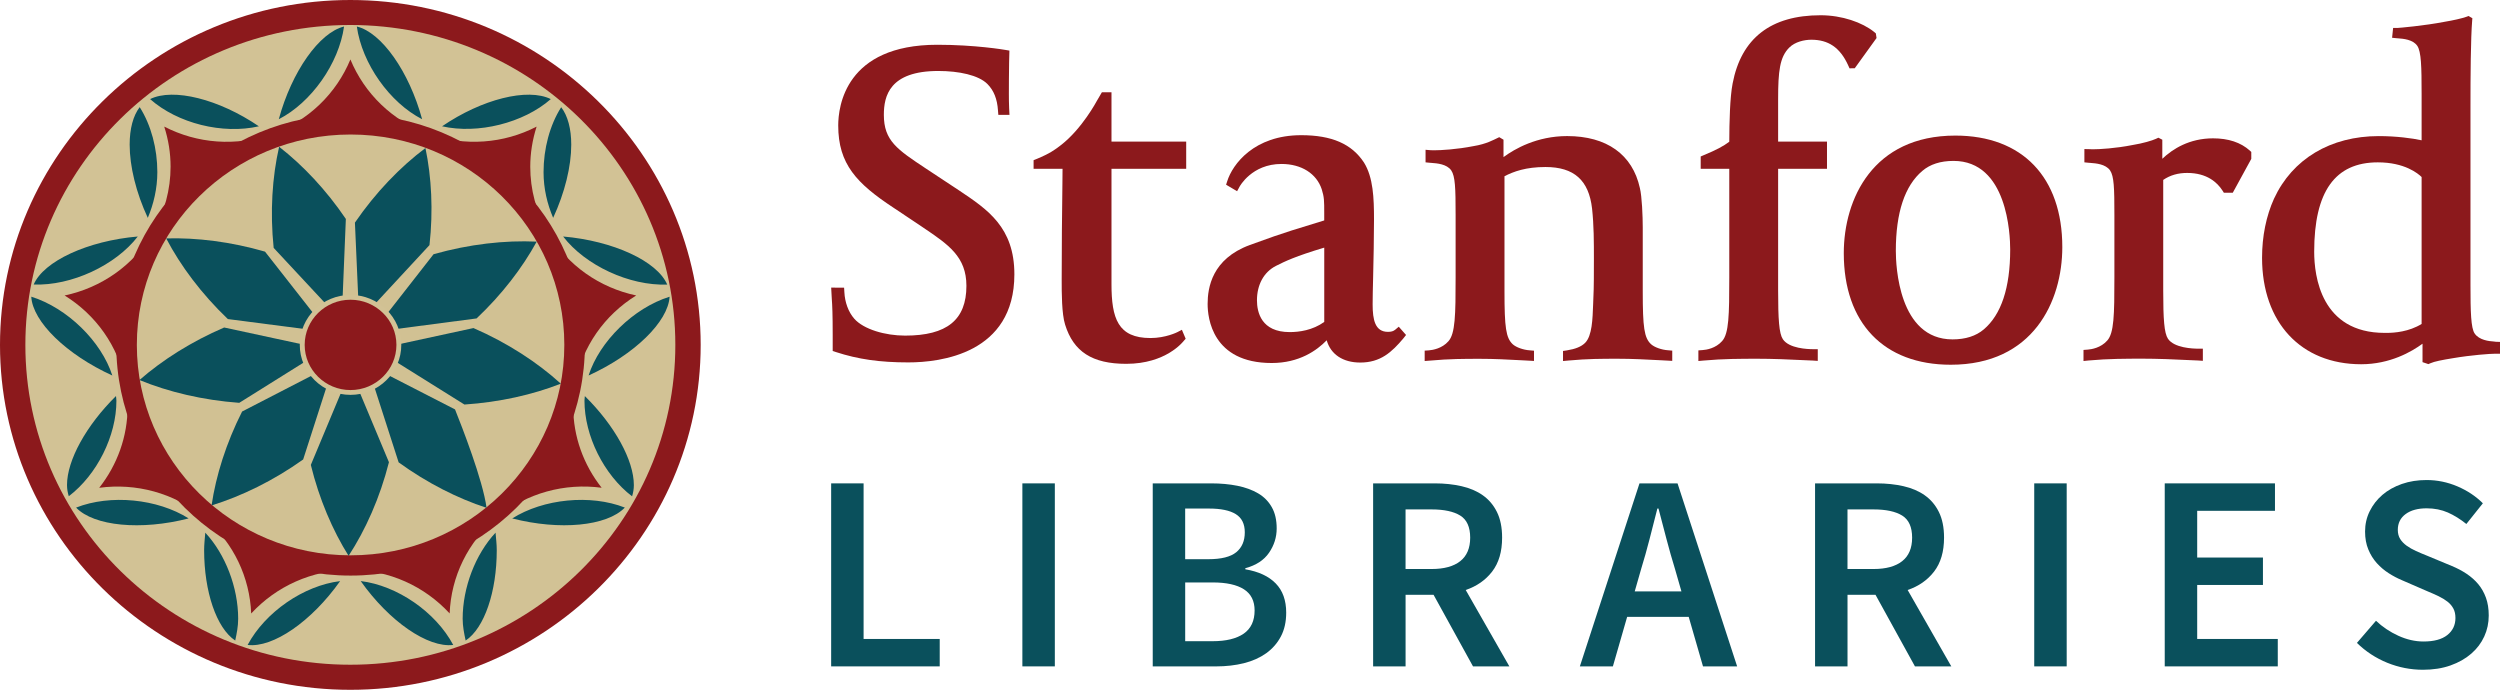
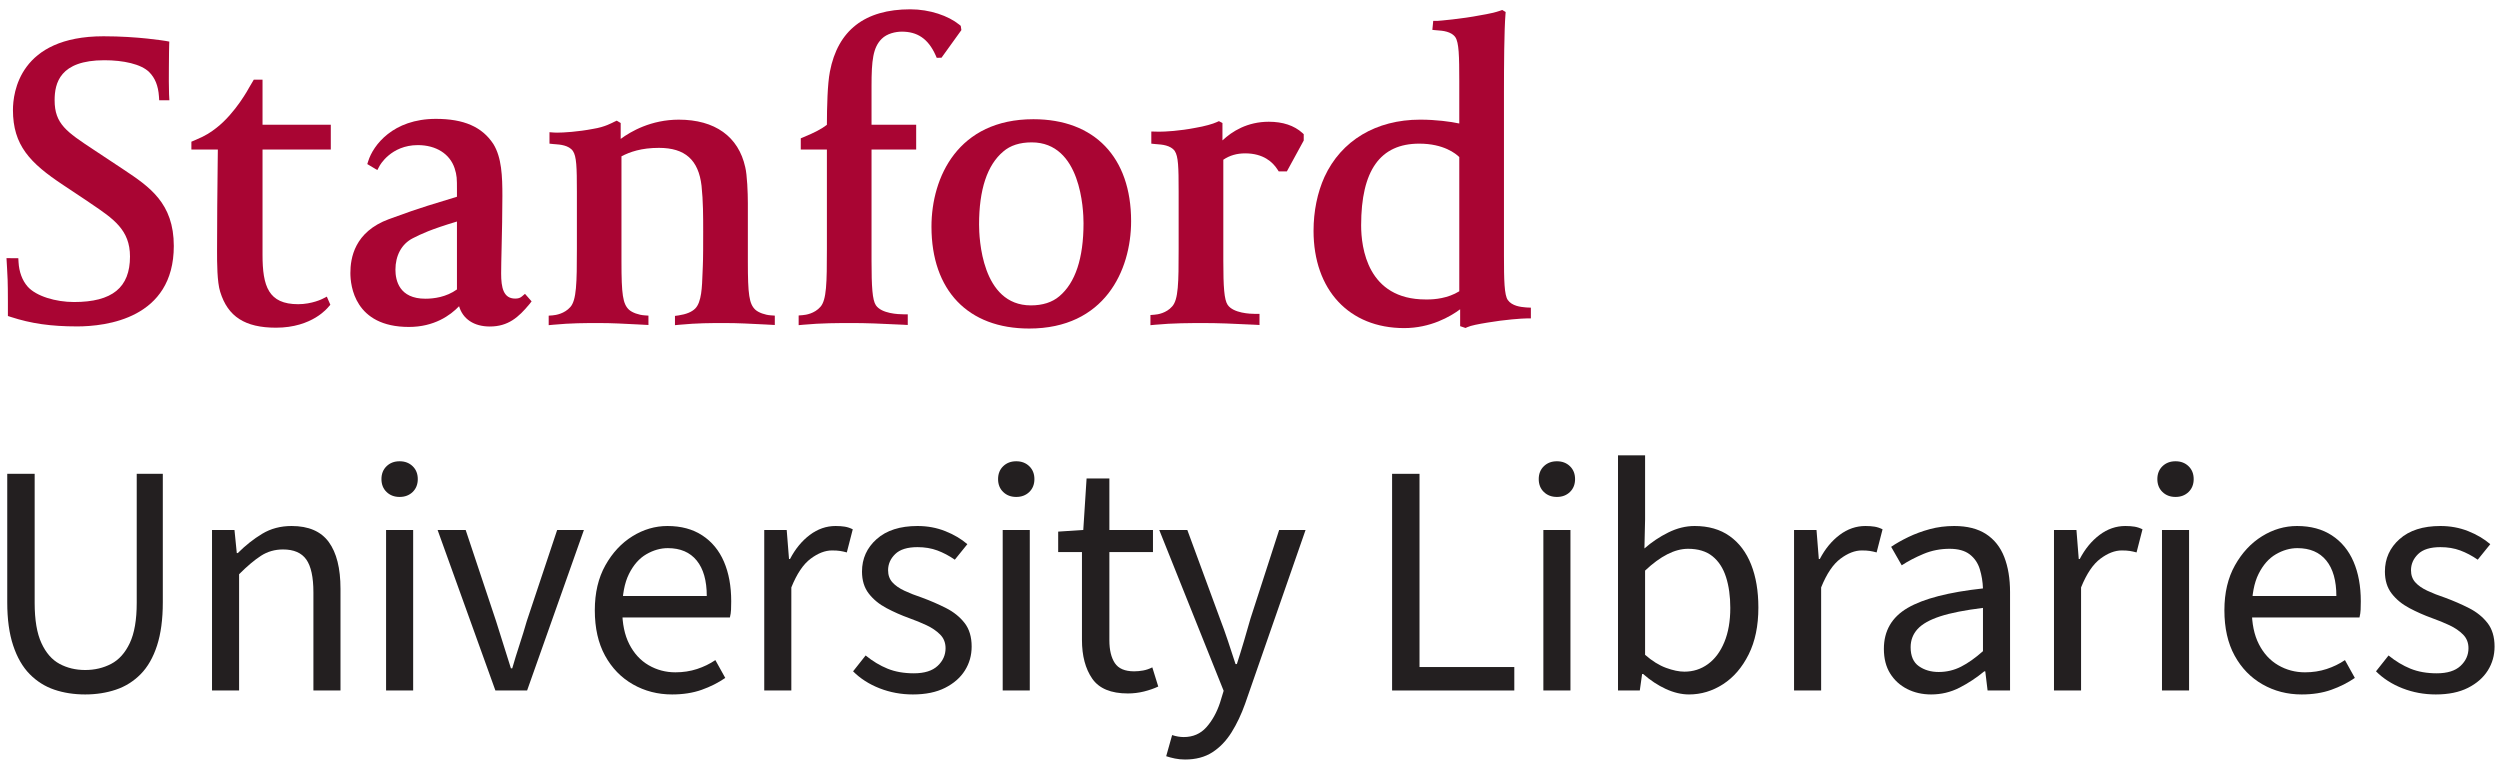
- <svg xmlns="http://www.w3.org/2000/svg" version="1.1" id="Signature_Templates" x="0px" y="0px" width="107.221px" height="29.585px" viewBox="0 0 107.221 29.585" enable-background="new 0 0 107.221 29.585" xml:space="preserve">
+ <svg xmlns="http://www.w3.org/2000/svg" version="1.1" viewBox="0 0 590.4 180">
  <g>
-     <g>
-       <path fill="#8C191C" d="M54.542,15.569c-2.551,0-2.749-1.938-2.749-2.531c0-0.699,0.186-1.934,1.813-2.531    c1.677-0.617,2.036-0.689,3.188-1.053V9.157c0-0.561,0-0.695-0.108-1.043c-0.223-0.666-0.864-1.082-1.727-1.082    c-1.274,0-1.795,0.969-1.799,0.98l-0.103,0.189l-0.472-0.279l0.047-0.145c0.229-0.734,1.155-1.979,3.173-1.979    c1.312,0,2.17,0.373,2.696,1.176c0.395,0.639,0.428,1.52,0.428,2.443c0,0.809-0.021,1.713-0.037,2.441    c-0.013,0.5-0.022,0.932-0.022,1.197c0,0.664,0.105,1.178,0.659,1.178c0.139,0,0.229-0.027,0.309-0.092l0.153-0.129l0.312,0.354    L60.199,14.5c-0.513,0.613-0.996,1.049-1.861,1.049c-0.747,0-1.268-0.355-1.438-0.955C56.48,15.028,55.725,15.569,54.542,15.569z     M56.795,10.62c-1.249,0.375-1.679,0.586-2.066,0.781c-0.539,0.273-0.82,0.826-0.82,1.479c0,0.508,0.183,1.363,1.405,1.363    c0.402,0,0.98-0.076,1.481-0.436V10.62z" />
-     </g>
-     <g>
+     <g id="Stacked_Logo">
      <g>
-         <path fill="#8C191C" d="M38.956,15.543c-1.222,0-2.151-0.133-3.108-0.445l-0.135-0.043v-0.684c0-0.912-0.018-1.271-0.039-1.561     l-0.026-0.475l0.554,0.004l0.012,0.197c0.022,0.424,0.168,0.842,0.426,1.135c0.4,0.453,1.323,0.723,2.179,0.723     c1.794,0,2.629-0.676,2.629-2.135c0-1.248-0.771-1.768-1.838-2.488l-0.17-0.115l-1.127-0.752C36.746,7.87,35.95,7.04,35.95,5.381     c0-0.812,0.306-3.461,4.25-3.461c1.62,0,2.868,0.211,2.922,0.221l0.17,0.029l-0.004,0.166c0,0.006-0.017,0.52-0.017,1.078     c0,0.439-0.008,0.82,0.009,1.217l0.015,0.295h-0.478l-0.015-0.186c-0.033-0.5-0.179-0.861-0.455-1.139     c-0.38-0.379-1.218-0.557-2.106-0.557c-2.092,0-2.334,1.074-2.334,1.881c0,1.109,0.567,1.484,1.81,2.307l1.428,0.943     c1.212,0.811,2.36,1.576,2.36,3.59C43.505,15.174,40.323,15.543,38.956,15.543z" />
+         <path d="M20.119,164.001c-2.652,0-5.084-.378-7.293-1.131-2.211-.753-4.147-1.976-5.812-3.666-1.665-1.689-2.964-3.939-3.899-6.747-.937-2.808-1.404-6.213-1.404-10.218v-30.342h6.474v30.498c0,4.005.533,7.164,1.6,9.477,1.064,2.314,2.496,3.952,4.29,4.914,1.794.962,3.809,1.443,6.045,1.443s4.276-.48,6.123-1.443c1.845-.962,3.314-2.6,4.406-4.914,1.093-2.313,1.639-5.472,1.639-9.477v-30.498h6.162v30.342c0,4.005-.456,7.41-1.365,10.218-.91,2.808-2.197,5.058-3.861,6.747-1.665,1.69-3.614,2.913-5.85,3.666-2.236.753-4.654,1.131-7.254,1.131Z" fill="#231f20" />
+         <path d="M50.07,163.065v-37.908h5.304l.546,5.46h.234c1.819-1.819,3.743-3.34,5.771-4.563,2.028-1.221,4.341-1.833,6.942-1.833,4.003,0,6.929,1.262,8.774,3.783,1.846,2.523,2.77,6.201,2.77,11.037v24.024h-6.396v-23.166c0-3.588-.56-6.174-1.677-7.761-1.119-1.586-2.952-2.379-5.499-2.379-1.925,0-3.654.495-5.188,1.482-1.534.989-3.264,2.445-5.187,4.368v27.456h-6.396Z" fill="#231f20" />
+         <path d="M94.373,117.357c-1.248,0-2.275-.39-3.081-1.17-.807-.78-1.209-1.794-1.209-3.042s.402-2.262,1.209-3.042c.806-.78,1.833-1.17,3.081-1.17s2.274.39,3.081,1.17c.806.78,1.209,1.794,1.209,3.042s-.403,2.262-1.209,3.042c-.807.78-1.833,1.17-3.081,1.17ZM91.175,163.065v-37.908h6.396v37.908h-6.396Z" fill="#231f20" />
+         <path d="M116.992,163.065l-13.65-37.908h6.631l7.176,21.528c.571,1.821,1.156,3.679,1.755,5.577.597,1.899,1.182,3.758,1.755,5.577h.312c.519-1.819,1.092-3.678,1.716-5.577.624-1.897,1.195-3.756,1.716-5.577l7.176-21.528h6.318l-13.416,37.908h-7.488Z" fill="#231f20" />
+         <path d="M158.722,164.001c-3.381,0-6.462-.793-9.243-2.379-2.782-1.586-4.979-3.848-6.591-6.786-1.612-2.937-2.418-6.513-2.418-10.725,0-4.107.831-7.644,2.496-10.608,1.664-2.964,3.795-5.251,6.396-6.864,2.6-1.611,5.354-2.418,8.268-2.418,3.224,0,5.967.741,8.229,2.223,2.262,1.482,3.964,3.549,5.108,6.201,1.144,2.652,1.716,5.772,1.716,9.36,0,.676-.013,1.326-.039,1.95s-.116,1.248-.272,1.872h-27.3v-5.07h21.84c0-3.639-.794-6.435-2.379-8.385-1.587-1.95-3.861-2.925-6.825-2.925-1.716,0-3.406.481-5.07,1.443-1.664.962-3.029,2.509-4.095,4.641-1.066,2.133-1.599,4.967-1.599,8.502,0,3.225.558,5.928,1.677,8.112,1.117,2.184,2.639,3.835,4.562,4.953,1.924,1.119,4.029,1.677,6.318,1.677,1.819,0,3.522-.26,5.109-.78,1.585-.52,3.028-1.221,4.329-2.106l2.34,4.212c-1.665,1.144-3.523,2.08-5.577,2.808-2.055.728-4.382,1.092-6.981,1.092Z" fill="#231f20" />
+         <path d="M180.484,163.065v-37.908h5.304l.546,6.864h.234c1.247-2.391,2.808-4.29,4.68-5.694,1.872-1.404,3.899-2.106,6.084-2.106.831,0,1.56.053,2.184.156.624.105,1.248.312,1.872.624l-1.403,5.46c-.573-.156-1.105-.273-1.6-.351-.495-.078-1.131-.117-1.911-.117-1.612,0-3.289.65-5.03,1.95-1.743,1.3-3.265,3.562-4.563,6.786v24.336h-6.396Z" fill="#231f20" />
+         <path d="M215.581,164.001c-2.757,0-5.369-.481-7.839-1.443-2.471-.962-4.562-2.301-6.279-4.017l2.965-3.744c1.663,1.353,3.393,2.393,5.187,3.12,1.794.729,3.861,1.092,6.201,1.092,2.496,0,4.368-.585,5.616-1.755s1.872-2.561,1.872-4.173c0-1.299-.43-2.379-1.287-3.237-.858-.858-1.925-1.585-3.198-2.184-1.274-.597-2.64-1.157-4.095-1.677-1.872-.675-3.666-1.469-5.383-2.379-1.716-.909-3.107-2.054-4.173-3.432-1.066-1.377-1.599-3.106-1.599-5.187,0-3.067,1.156-5.628,3.471-7.683,2.313-2.053,5.524-3.081,9.633-3.081,2.341,0,4.524.404,6.553,1.209,2.027.807,3.77,1.833,5.226,3.081l-2.964,3.666c-1.353-.936-2.73-1.664-4.134-2.184-1.404-.52-2.964-.78-4.681-.78-2.392,0-4.146.546-5.265,1.638-1.119,1.092-1.677,2.367-1.677,3.822,0,1.145.338,2.094,1.014,2.847.676.754,1.625,1.417,2.848,1.989,1.221.573,2.612,1.119,4.173,1.638,1.976.729,3.86,1.548,5.654,2.457,1.794.91,3.25,2.081,4.368,3.51,1.118,1.431,1.677,3.29,1.677,5.577,0,2.081-.533,3.966-1.599,5.655-1.066,1.69-2.626,3.056-4.68,4.095-2.055,1.04-4.59,1.56-7.605,1.56Z" fill="#231f20" />
+         <path d="M239.995,117.357c-1.248,0-2.275-.39-3.081-1.17-.807-.78-1.209-1.794-1.209-3.042s.402-2.262,1.209-3.042c.806-.78,1.833-1.17,3.081-1.17s2.274.39,3.081,1.17c.806.78,1.209,1.794,1.209,3.042s-.403,2.262-1.209,3.042c-.807.78-1.833,1.17-3.081,1.17ZM236.797,163.065v-37.908h6.396v37.908h-6.396Z" fill="#231f20" />
+         <path d="M266.358,163.767c-4.005,0-6.812-1.17-8.424-3.51-1.612-2.34-2.418-5.382-2.418-9.126v-20.748h-5.616v-4.836l5.928-.39.78-12.168h5.382v12.168h10.296v5.226h-10.296v20.826c0,2.289.429,4.083,1.287,5.382.858,1.3,2.379,1.95,4.562,1.95.676,0,1.378-.064,2.106-.195.728-.129,1.455-.376,2.184-.741l1.404,4.524c-.988.468-2.105.858-3.354,1.17s-2.523.468-3.822.468Z" fill="#231f20" />
+         <path d="M279.852,179.367c-.832,0-1.625-.078-2.379-.234-.754-.156-1.442-.339-2.066-.546l1.403-4.992c.469.156.937.273,1.404.351.468.078.909.117,1.326.117,2.184,0,3.965-.768,5.343-2.301,1.377-1.534,2.457-3.471,3.237-5.811l.858-2.808-15.211-37.986h6.631l7.722,20.982c.624,1.612,1.248,3.354,1.872,5.226.624,1.872,1.221,3.693,1.794,5.46h.312c.572-1.767,1.132-3.574,1.678-5.421.546-1.845,1.053-3.6,1.521-5.265l6.786-20.982h6.24l-14.274,41.028c-.885,2.496-1.95,4.745-3.198,6.747-1.248,2.001-2.757,3.574-4.523,4.719-1.769,1.143-3.927,1.716-6.475,1.716Z" fill="#231f20" />
+         <path d="M328.757,163.065v-51.168h6.475v45.63h22.386v5.538h-28.86Z" fill="#231f20" />
+         <path d="M367.678,117.357c-1.248,0-2.275-.39-3.081-1.17-.807-.78-1.209-1.794-1.209-3.042s.402-2.262,1.209-3.042c.806-.78,1.833-1.17,3.081-1.17s2.274.39,3.081,1.17c.806.78,1.209,1.794,1.209,3.042s-.403,2.262-1.209,3.042c-.807.78-1.833,1.17-3.081,1.17ZM364.481,163.065v-37.908h6.396v37.908h-6.396Z" fill="#231f20" />
+         <path d="M398.877,164.001c-1.769,0-3.588-.429-5.46-1.287s-3.666-2.04-5.382-3.549h-.234l-.546,3.9h-5.147v-55.536h6.396v15.132l-.156,6.864c1.716-1.507,3.601-2.769,5.655-3.783,2.054-1.014,4.12-1.521,6.201-1.521,3.275,0,6.031.793,8.268,2.379,2.235,1.586,3.926,3.822,5.07,6.708,1.144,2.886,1.716,6.279,1.716,10.179,0,4.317-.768,8.008-2.301,11.076-1.534,3.069-3.549,5.409-6.045,7.02s-5.175,2.418-8.034,2.418ZM397.786,158.619c2.079,0,3.938-.597,5.577-1.794,1.638-1.195,2.925-2.925,3.86-5.187.937-2.262,1.404-4.953,1.404-8.073,0-2.755-.339-5.187-1.014-7.293-.677-2.106-1.743-3.744-3.198-4.914-1.456-1.17-3.381-1.755-5.772-1.755-1.56,0-3.186.429-4.875,1.287-1.69.858-3.445,2.145-5.265,3.861v19.89c1.664,1.456,3.315,2.483,4.953,3.081,1.638.598,3.081.897,4.329.897Z" fill="#231f20" />
+         <path d="M423.682,163.065v-37.908h5.304l.546,6.864h.234c1.247-2.391,2.808-4.29,4.68-5.694,1.872-1.404,3.899-2.106,6.084-2.106.831,0,1.56.053,2.184.156.624.105,1.248.312,1.872.624l-1.403,5.46c-.573-.156-1.105-.273-1.6-.351-.495-.078-1.131-.117-1.911-.117-1.612,0-3.289.65-5.03,1.95-1.743,1.3-3.265,3.562-4.563,6.786v24.336h-6.396Z" fill="#231f20" />
+         <path d="M456.051,164.001c-2.08,0-3.966-.429-5.655-1.287-1.69-.858-3.029-2.079-4.017-3.666-.988-1.585-1.482-3.522-1.482-5.811,0-4.263,1.872-7.488,5.616-9.672s9.672-3.717,17.784-4.602c-.053-1.56-.3-3.067-.741-4.524-.442-1.455-1.235-2.625-2.379-3.51-1.145-.883-2.729-1.326-4.758-1.326-2.184,0-4.239.403-6.162,1.209-1.924.807-3.641,1.704-5.147,2.691l-2.496-4.368c1.143-.78,2.496-1.546,4.056-2.301,1.56-.753,3.249-1.377,5.07-1.872,1.819-.494,3.744-.741,5.771-.741,3.067,0,5.577.638,7.527,1.911,1.95,1.275,3.38,3.081,4.29,5.421.909,2.34,1.365,5.097,1.365,8.268v23.244h-5.305l-.546-4.524h-.233c-1.821,1.509-3.771,2.796-5.851,3.861-2.08,1.065-4.316,1.599-6.708,1.599ZM457.845,158.697c1.872,0,3.627-.416,5.266-1.248,1.638-.831,3.366-2.053,5.187-3.666v-10.218c-4.265.521-7.632,1.184-10.101,1.989-2.471.807-4.251,1.808-5.344,3.003-1.092,1.197-1.638,2.626-1.638,4.29,0,2.08.649,3.576,1.95,4.485,1.299.91,2.859,1.365,4.68,1.365Z" fill="#231f20" />
+         <path d="M485.068,163.065v-37.908h5.304l.546,6.864h.234c1.248-2.391,2.808-4.29,4.68-5.694,1.872-1.404,3.899-2.106,6.084-2.106.831,0,1.56.053,2.184.156.624.105,1.248.312,1.872.624l-1.403,5.46c-.573-.156-1.105-.273-1.6-.351-.495-.078-1.131-.117-1.911-.117-1.612,0-3.289.65-5.03,1.95-1.743,1.3-3.265,3.562-4.564,6.786v24.336h-6.396Z" fill="#231f20" />
+         <path d="M513.77,117.357c-1.248,0-2.275-.39-3.081-1.17-.807-.78-1.209-1.794-1.209-3.042s.402-2.262,1.209-3.042c.806-.78,1.833-1.17,3.081-1.17s2.274.39,3.081,1.17c.806.78,1.209,1.794,1.209,3.042s-.403,2.262-1.209,3.042c-.807.78-1.833,1.17-3.081,1.17ZM510.573,163.065v-37.908h6.396v37.908h-6.396Z" fill="#231f20" />
+         <path d="M543.565,164.001c-3.381,0-6.462-.793-9.243-2.379-2.782-1.586-4.979-3.848-6.591-6.786-1.612-2.937-2.418-6.513-2.418-10.725,0-4.107.831-7.644,2.496-10.608,1.664-2.964,3.795-5.251,6.396-6.864,2.6-1.611,5.354-2.418,8.268-2.418,3.224,0,5.967.741,8.229,2.223,2.262,1.482,3.964,3.549,5.108,6.201,1.144,2.652,1.716,5.772,1.716,9.36,0,.676-.013,1.326-.039,1.95s-.116,1.248-.272,1.872h-27.3v-5.07h21.84c0-3.639-.794-6.435-2.379-8.385-1.587-1.95-3.861-2.925-6.825-2.925-1.716,0-3.406.481-5.07,1.443-1.664.962-3.029,2.509-4.095,4.641-1.066,2.133-1.599,4.967-1.599,8.502,0,3.225.558,5.928,1.677,8.112,1.117,2.184,2.639,3.835,4.562,4.953,1.924,1.119,4.029,1.677,6.318,1.677,1.819,0,3.522-.26,5.109-.78,1.585-.52,3.028-1.221,4.329-2.106l2.34,4.212c-1.665,1.144-3.523,2.08-5.577,2.808-2.055.728-4.382,1.092-6.981,1.092Z" fill="#231f20" />
+         <path d="M575.232,164.001c-2.757,0-5.369-.481-7.839-1.443-2.471-.962-4.562-2.301-6.279-4.017l2.965-3.744c1.663,1.353,3.393,2.393,5.187,3.12,1.794.729,3.861,1.092,6.201,1.092,2.496,0,4.368-.585,5.616-1.755s1.872-2.561,1.872-4.173c0-1.299-.43-2.379-1.287-3.237-.858-.858-1.925-1.585-3.198-2.184-1.274-.597-2.64-1.157-4.095-1.677-1.872-.675-3.666-1.469-5.383-2.379-1.716-.909-3.107-2.054-4.173-3.432-1.066-1.377-1.599-3.106-1.599-5.187,0-3.067,1.156-5.628,3.471-7.683,2.313-2.053,5.524-3.081,9.633-3.081,2.341,0,4.524.404,6.553,1.209,2.027.807,3.77,1.833,5.226,3.081l-2.964,3.666c-1.353-.936-2.73-1.664-4.134-2.184-1.404-.52-2.964-.78-4.681-.78-2.392,0-4.146.546-5.265,1.638-1.119,1.092-1.677,2.367-1.677,3.822,0,1.145.338,2.094,1.014,2.847.676.754,1.625,1.417,2.848,1.989,1.221.573,2.612,1.119,4.173,1.638,1.976.729,3.86,1.548,5.654,2.457,1.794.91,3.25,2.081,4.368,3.51,1.118,1.431,1.677,3.29,1.677,5.577,0,2.081-.533,3.966-1.599,5.655-1.066,1.69-2.626,3.056-4.68,4.095-2.055,1.04-4.59,1.56-7.605,1.56Z" fill="#231f20" />
      </g>
-       <g>
-         <path fill="#8C191C" d="M48.301,15.604c-1.453,0-2.262-0.52-2.621-1.684c-0.146-0.461-0.146-1.373-0.146-1.916     c0-1.506,0.014-2.711,0.031-4.109l0.006-0.656h-1.242V6.87l0.122-0.049c0.579-0.238,0.798-0.402,1.054-0.6     c0.905-0.701,1.534-1.887,1.543-1.904l0.21-0.359h0.412v2.115h3.204v1.166h-3.204v4.943c0,1.473,0.275,2.316,1.673,2.316     c0.65,0,1.148-0.25,1.154-0.254l0.192-0.1l0.162,0.383l-0.08,0.092C50.738,14.657,50.012,15.604,48.301,15.604z" />
-       </g>
-       <g>
-         <path fill="#8C191C" d="M61.102,15.483v-0.445l0.182-0.012c0.16-0.014,0.562-0.076,0.837-0.391     c0.293-0.326,0.308-1.127,0.308-2.73V9.215c0-1.156-0.018-1.654-0.187-1.906c-0.191-0.275-0.615-0.305-0.844-0.322     c-0.027,0-0.053-0.004-0.076-0.006L61.14,6.963V6.424l0.214,0.018c0.037,0.002,0.085,0.004,0.146,0.004     c0.29,0,0.977-0.037,1.7-0.18c0.551-0.088,0.876-0.279,0.995-0.332L64.3,5.883l0.183,0.109v0.746     c0.477-0.352,1.432-0.902,2.729-0.902c1.697,0,2.805,0.791,3.12,2.23c0.089,0.357,0.123,1.223,0.123,1.684v2.746     c0,1.553,0.062,1.99,0.353,2.264c0.148,0.135,0.456,0.244,0.729,0.262l0.183,0.016v0.439l-0.463-0.025     c-0.677-0.035-1.26-0.066-1.869-0.066c-0.694,0-1.296,0-2.137,0.078l-0.216,0.02v-0.432l0.169-0.025     c0.361-0.057,0.618-0.16,0.779-0.322c0.303-0.303,0.32-1.027,0.344-1.65c0.003-0.105,0.008-0.215,0.012-0.328     c0.021-0.352,0.021-1.092,0.021-1.631c0-0.703,0-1.432-0.079-2.152c-0.139-1.215-0.773-1.781-1.998-1.781     c-0.838,0-1.362,0.191-1.758,0.395v4.941c0,1.553,0.063,1.99,0.352,2.264c0.148,0.135,0.456,0.244,0.729,0.262l0.185,0.016v0.439     l-0.501-0.027c-0.653-0.035-1.215-0.064-1.812-0.064c-0.677,0-1.315,0-2.159,0.078L61.102,15.483z" />
-       </g>
-       <g>
-         <path fill="#8C191C" d="M72.841,15.483v-0.455l0.182-0.014c0.16-0.01,0.56-0.072,0.837-0.387     c0.291-0.326,0.306-1.119,0.306-2.723V7.239h-1.226V6.711l0.123-0.053c0.533-0.219,0.862-0.393,1.103-0.58     c0.002-0.834,0.029-1.91,0.143-2.496c0.37-1.941,1.639-2.928,3.773-2.928c0.92,0,1.79,0.307,2.298,0.717l0.072,0.061l0.03,0.199     l-0.935,1.297L79.323,2.93l-0.052-0.115c-0.358-0.799-0.877-1.111-1.586-1.111c-0.296,0-0.699,0.088-0.948,0.338     c-0.407,0.406-0.476,1.012-0.476,2.213v1.818h2.096v1.166h-2.096v5.221c0,1.24,0.041,1.846,0.203,2.088     c0.264,0.398,1.062,0.428,1.298,0.428h0.199v0.502l-0.208-0.014c-1.034-0.053-1.808-0.078-2.362-0.078     c-0.7,0-1.493,0-2.335,0.078L72.841,15.483z" />
-       </g>
-       <g>
-         <path fill="#8C191C" d="M83.665,15.643c-2.873,0-4.588-1.789-4.588-4.785c0-2.326,1.252-5.043,4.784-5.043     c2.874,0,4.588,1.789,4.588,4.783C88.449,12.928,87.196,15.643,83.665,15.643z M83.783,6.901c-0.557,0-1.005,0.145-1.336,0.428     c-0.754,0.635-1.138,1.787-1.138,3.43c0,0.633,0.118,3.797,2.433,3.797c0.556,0,1.004-0.145,1.336-0.426     c0.753-0.635,1.136-1.787,1.136-3.43C86.214,10.065,86.097,6.901,83.783,6.901z" />
-       </g>
-       <g>
-         <path fill="#8C191C" d="M89.358,15.483v-0.475l0.184-0.014c0.158-0.012,0.558-0.074,0.835-0.389     c0.291-0.324,0.306-1.098,0.306-2.701V9.215c0-1.156-0.016-1.654-0.185-1.906c-0.193-0.275-0.616-0.305-0.844-0.322     c-0.027,0-0.054-0.004-0.076-0.006l-0.182-0.018v-0.57l0.202,0.004c0.035,0.002,0.097,0.006,0.155,0.006     c0.293,0,0.979-0.039,1.702-0.182c0.457-0.074,0.85-0.193,1.008-0.266l0.107-0.049l0.168,0.086v0.818     c0.448-0.426,1.166-0.877,2.176-0.877c0.659,0,1.188,0.176,1.577,0.525l0.063,0.059v0.297l-0.793,1.451h-0.384l-0.057-0.09     c-0.222-0.346-0.662-0.758-1.515-0.758c-0.392,0-0.729,0.096-1.028,0.299v4.742c0,1.24,0.042,1.826,0.203,2.07     c0.264,0.395,1.062,0.426,1.298,0.426h0.199v0.521l-0.208-0.014c-1.034-0.053-1.808-0.078-2.362-0.078     c-0.699,0-1.493,0-2.334,0.078L89.358,15.483z" />
-       </g>
-       <g>
-         <path fill="#8C191C" d="M104.149,15.616l-0.251-0.084v-0.791c-0.467,0.344-1.393,0.881-2.631,0.881     c-2.581,0-4.251-1.791-4.251-4.566c0-0.922,0.178-1.795,0.512-2.533c0.789-1.707,2.426-2.686,4.492-2.686     c0.755,0,1.435,0.092,1.839,0.18v-2c0-1.172-0.017-1.799-0.185-2.051c-0.192-0.275-0.605-0.305-0.825-0.322     c-0.03,0-0.057-0.004-0.077-0.006l-0.179-0.018l0.044-0.422h0.197c0.044,0,1.131-0.092,2.015-0.264     c0.37-0.061,0.738-0.145,0.93-0.213l0.094-0.035l0.163,0.096l-0.008,0.094c-0.064,0.773-0.073,2.432-0.073,3.674v7.672     c0,1.146,0.018,1.855,0.181,2.084c0.194,0.281,0.607,0.328,0.83,0.342c0.029,0.004,0.055,0.006,0.076,0.01l0.179,0.006v0.506     h-0.197c-0.21,0-1.033,0.057-1.825,0.193c-0.46,0.074-0.797,0.141-0.961,0.215L104.149,15.616z M101.981,6.963     c-1.837,0-2.729,1.254-2.729,3.834c0,1.047,0.295,3.48,3.025,3.48h0.088c0.332,0,0.953-0.049,1.494-0.383V7.592     C103.705,7.44,103.131,6.963,101.981,6.963z" />
+       <g id="logo">
+         <path d="M96.567,77.211c-12.83,0-13.821-9.74-13.821-12.732,0-3.514.942-9.725,9.119-12.732,8.437-3.101,10.243-3.462,16.05-5.283v-1.502c0-2.815,0-3.502-.559-5.247-1.119-3.345-4.329-5.446-8.683-5.446-6.405,0-9.031,4.886-9.051,4.937l-.51.957-2.376-1.414.236-.731c1.158-3.683,5.806-9.946,15.966-9.946,6.601,0,10.901,1.88,13.566,5.924,1.983,3.205,2.14,7.642,2.14,12.283,0,4.073-.098,8.613-.186,12.275-.059,2.513-.108,4.692-.108,6.02,0,3.345.53,5.939,3.318,5.939.692,0,1.163-.147,1.546-.471l.766-.65,1.561,1.777-.52.67c-2.562,3.087-5.001,5.269-9.35,5.269-3.765,0-6.371-1.784-7.254-4.79-2.091,2.182-5.894,4.893-11.848,4.893ZM107.914,52.315c-6.307,1.895-8.447,2.948-10.4,3.934-2.714,1.372-4.128,4.165-4.128,7.436,0,2.562.913,6.859,7.062,6.859,2.032,0,4.933-.375,7.465-2.189v-16.04Z" fill="#a90533" />
+         <g>
+           <path d="M18.174,77.086c-6.14,0-10.817-.67-15.617-2.233l-.692-.228v-3.441c0-4.582-.098-6.38-.197-7.84l-.137-2.378,2.793.008.059.994c.118,2.138.834,4.236,2.14,5.711,2.012,2.277,6.65,3.647,10.955,3.647,9.026,0,13.222-3.411,13.222-10.749,0-6.277-3.882-8.893-9.242-12.511l-.858-.591-5.664-3.772c-7.873-5.215-11.878-9.394-11.878-17.733,0-4.084,1.541-17.404,21.385-17.404,8.142,0,14.42,1.068,14.685,1.104l.854.154-.03.842c0,.022-.068,2.609-.068,5.414,0,2.211-.039,4.135.039,6.123l.078,1.483h-2.405l-.059-.928c-.177-2.52-.913-4.334-2.297-5.726-1.909-1.909-6.13-2.807-10.601-2.807-10.513,0-11.741,5.409-11.741,9.461,0,5.578,2.862,7.47,9.109,11.598l7.171,4.751c6.11,4.073,11.868,7.922,11.868,18.052,0,17.151-15.995,19.001-22.872,19.001Z" fill="#a90533" />
+           <path d="M65.184,77.388c-7.323,0-11.377-2.616-13.178-8.459-.746-2.326-.746-6.903-.746-9.644,0-7.566.069-13.637.147-20.666l.039-3.301h-6.248v-1.858l.609-.25c2.911-1.203,4.02-2.02,5.305-3.014,4.55-3.529,7.711-9.49,7.76-9.578l1.065-1.806h2.062v10.641h16.123v5.865h-16.123v24.857c0,7.421,1.384,11.664,8.417,11.664,3.264,0,5.777-1.267,5.796-1.288l.972-.501.83,1.922-.408.464c-.167.184-3.818,4.952-12.423,4.952Z" fill="#a90533" />
+           <path d="M129.578,76.792v-2.248l.913-.066c.795-.066,2.797-.383,4.196-1.961,1.463-1.634,1.551-5.672,1.551-13.733v-13.527c0-5.821-.088-8.319-.932-9.585-.967-1.394-3.107-1.541-4.245-1.622-.147-.008-.275-.022-.393-.03l-.903-.095v-2.704l1.07.081c.187.022.422.022.727.022,1.463,0,4.913-.191,8.555-.898,2.783-.442,4.403-1.406,4.992-1.681l.54-.25.933.554v3.757c2.39-1.77,7.195-4.547,13.718-4.547,8.535,0,14.106,3.988,15.696,11.222.451,1.796.618,6.152.618,8.474v13.814c0,7.809.305,10.005,1.772,11.377.736.677,2.297,1.237,3.661,1.325l.932.066v2.211l-2.346-.125c-3.401-.169-6.326-.332-9.394-.332-3.495,0-6.523,0-10.744.398l-1.095.104v-2.189l.849-.118c1.835-.28,3.112-.803,3.926-1.612,1.536-1.534,1.615-5.173,1.733-8.319.02-.523.039-1.068.068-1.637.088-1.767.088-5.487.088-8.206,0-3.544,0-7.208-.387-10.825-.707-6.123-3.897-8.967-10.047-8.967-4.226,0-6.866.967-8.864,1.99v24.86c0,7.809.319,10.005,1.782,11.377.746.677,2.287,1.237,3.661,1.325l.927.066v2.211l-2.517-.133c-3.279-.169-6.121-.324-9.105-.324-3.421,0-6.631,0-10.867.398l-1.07.104Z" fill="#a90533" />
+           <path d="M188.609,76.792v-2.292l.923-.074c.805-.059,2.812-.368,4.206-1.946,1.472-1.634,1.541-5.635,1.541-13.696v-23.465h-6.169v-2.653l.618-.258c2.685-1.107,4.334-1.983,5.551-2.933.01-4.194.138-9.608.707-12.548,1.87-9.769,8.256-14.729,18.99-14.729,4.608,0,9.001,1.538,11.554,3.61l.363.295.147,1.004-4.697,6.528-1.129.015-.255-.592c-1.796-4.015-4.408-5.583-7.976-5.583-1.483,0-3.51.442-4.766,1.7-2.052,2.042-2.395,5.092-2.395,11.127v9.151h10.542v5.865h-10.542v26.251c0,6.248.206,9.291,1.021,10.513,1.325,1.99,5.345,2.145,6.533,2.145h1.001v2.52l-1.05-.059c-5.207-.272-9.085-.398-11.887-.398-3.514,0-7.505,0-11.74.398l-1.09.104Z" fill="#a90533" />
+           <path d="M243.044,77.587c-14.439,0-23.068-8.997-23.068-24.065,0-11.706,6.297-25.368,24.069-25.368,14.449,0,23.078,9.004,23.078,24.065,0,11.708-6.307,25.368-24.079,25.368ZM243.643,33.622c-2.793,0-5.051.722-6.7,2.152-3.804,3.183-5.727,8.989-5.727,17.24,0,3.19.589,19.105,12.241,19.105,2.778,0,5.041-.729,6.71-2.15,3.794-3.183,5.718-8.989,5.718-17.242,0-3.19-.589-19.105-12.241-19.105Z" fill="#a90533" />
+           <path d="M271.688,76.792v-2.395l.923-.074c.8-.051,2.823-.368,4.206-1.953,1.473-1.634,1.531-5.524,1.531-13.586v-13.527c0-5.821-.078-8.319-.913-9.585-.972-1.394-3.102-1.541-4.25-1.622-.138-.008-.275-.022-.373-.03l-.918-.095v-2.867l1.016.022c.177.015.481.022.775.022,1.473,0,4.918-.184,8.555-.898,2.297-.383,4.275-.972,5.07-1.347l.55-.246.834.437v4.111c2.268-2.138,5.865-4.407,10.945-4.407,3.308,0,5.983.886,7.926,2.638l.324.302v1.49l-3.986,7.301h-1.919l-.295-.456c-1.109-1.74-3.328-3.809-7.622-3.809-1.964,0-3.666.486-5.169,1.502v23.851c0,6.248.207,9.195,1.021,10.418,1.34,1.983,5.345,2.138,6.533,2.138h.991v2.624l-1.04-.059c-5.207-.272-9.095-.398-11.887-.398-3.514,0-7.505,0-11.735.398l-1.095.104Z" fill="#a90533" />
+           <path d="M346.095,77.454l-1.266-.427v-3.985c-2.346,1.737-7.004,4.441-13.223,4.441-12.996,0-21.399-9.011-21.399-22.972,0-4.628.908-9.033,2.586-12.739,3.961-8.592,12.202-13.515,22.582-13.515,3.804,0,7.215.471,9.247.908v-10.059c0-5.899-.079-9.046-.923-10.314-.962-1.377-3.038-1.539-4.157-1.62-.147-.008-.275-.015-.383-.03l-.893-.088.206-2.123h1.001c.226,0,5.698-.456,10.14-1.328,1.865-.302,3.711-.721,4.678-1.075l.471-.177.815.486-.039.464c-.314,3.9-.363,12.238-.363,18.486v38.587c0,5.767.078,9.336.913,10.484.982,1.406,3.043,1.641,4.162,1.73.147.008.285.015.393.03l.888.037v2.543h-.987c-1.06,0-5.193.287-9.193.974-2.297.375-3.99.707-4.824,1.09l-.432.191ZM335.169,33.924c-9.223,0-13.723,6.314-13.723,19.296,0,5.262,1.492,17.5,15.23,17.5h.442c1.669,0,4.785-.25,7.505-1.931v-31.697c-.775-.765-3.647-3.168-9.453-3.168Z" fill="#a90533" />
+         </g>
      </g>
    </g>
  </g>
-   <g>
-     <g>
-       <path fill="#0A505C" d="M35.646,20.731h1.392v6.673h3.265v1.176h-4.656V20.731z" />
-       <path fill="#0A505C" d="M43.848,20.731h1.392v7.849h-1.392V20.731z" />
-       <path fill="#0A505C" d="M49.439,20.731h2.508c0.408,0,0.782,0.035,1.122,0.103c0.34,0.068,0.636,0.177,0.888,0.324    s0.448,0.347,0.588,0.594c0.141,0.248,0.21,0.552,0.21,0.912c0,0.376-0.109,0.724-0.329,1.044c-0.221,0.32-0.559,0.54-1.015,0.66    v0.048c0.568,0.097,1.002,0.298,1.302,0.606c0.301,0.308,0.45,0.726,0.45,1.254c0,0.392-0.076,0.732-0.228,1.02    c-0.152,0.288-0.362,0.528-0.63,0.721c-0.269,0.191-0.587,0.334-0.954,0.426c-0.368,0.092-0.769,0.138-1.2,0.138h-2.712V20.731z     M51.827,23.983c0.552,0,0.95-0.1,1.194-0.299c0.244-0.2,0.366-0.484,0.366-0.853c0-0.36-0.128-0.62-0.385-0.78    c-0.256-0.16-0.64-0.24-1.151-0.24h-1.021v2.172H51.827z M52.008,27.5c0.575,0,1.02-0.108,1.332-0.323    c0.312-0.217,0.468-0.549,0.468-0.996c0-0.408-0.152-0.711-0.456-0.906c-0.305-0.196-0.752-0.295-1.344-0.295h-1.177V27.5H52.008z    " />
-       <path fill="#0A505C" d="M63.175,28.58l-1.692-3.071h-1.2v3.071h-1.392v-7.849h2.652c0.407,0,0.787,0.041,1.14,0.121    c0.352,0.08,0.656,0.209,0.912,0.39c0.256,0.18,0.458,0.418,0.605,0.714c0.148,0.296,0.223,0.664,0.223,1.104    c0,0.601-0.143,1.084-0.427,1.453c-0.283,0.367-0.662,0.631-1.134,0.791l1.872,3.276H63.175z M60.282,24.404h1.116    c0.536,0,0.946-0.112,1.23-0.337c0.283-0.223,0.426-0.559,0.426-1.008c0-0.455-0.143-0.771-0.426-0.947    c-0.284-0.176-0.694-0.264-1.23-0.264h-1.116V24.404z" />
-       <path fill="#0A505C" d="M72.426,26.456h-2.64l-0.612,2.124h-1.416l2.557-7.849h1.632l2.556,7.849h-1.464L72.426,26.456z     M72.114,25.364l-0.276-0.96c-0.128-0.416-0.25-0.845-0.365-1.284c-0.116-0.439-0.23-0.876-0.343-1.309h-0.048    c-0.112,0.44-0.224,0.879-0.336,1.314s-0.232,0.862-0.36,1.278l-0.275,0.96H72.114z" />
-       <path fill="#0A505C" d="M82.129,28.58l-1.692-3.071h-1.2v3.071h-1.392v-7.849h2.652c0.407,0,0.787,0.041,1.14,0.121    c0.352,0.08,0.656,0.209,0.912,0.39c0.256,0.18,0.458,0.418,0.605,0.714c0.148,0.296,0.223,0.664,0.223,1.104    c0,0.601-0.143,1.084-0.427,1.453c-0.283,0.367-0.662,0.631-1.134,0.791l1.872,3.276H82.129z M79.236,24.404h1.116    c0.536,0,0.946-0.112,1.23-0.337c0.283-0.223,0.426-0.559,0.426-1.008c0-0.455-0.143-0.771-0.426-0.947    c-0.284-0.176-0.694-0.264-1.23-0.264h-1.116V24.404z" />
-       <path fill="#0A505C" d="M87.245,20.731h1.392v7.849h-1.392V20.731z" />
-       <path fill="#0A505C" d="M92.842,20.731h4.728v1.177h-3.336v2.004h2.82v1.176h-2.82v2.316h3.456v1.176h-4.848V20.731z" />
-       <path fill="#0A505C" d="M101.902,26.624c0.279,0.264,0.6,0.479,0.96,0.643c0.359,0.164,0.72,0.246,1.079,0.246    c0.448,0,0.788-0.092,1.021-0.277c0.231-0.184,0.348-0.428,0.348-0.731c0-0.159-0.029-0.296-0.09-0.407    c-0.06-0.112-0.144-0.211-0.252-0.295c-0.107-0.084-0.236-0.162-0.384-0.234c-0.148-0.071-0.311-0.143-0.486-0.215l-1.08-0.469    c-0.191-0.08-0.382-0.18-0.569-0.3c-0.188-0.12-0.358-0.264-0.511-0.433c-0.151-0.168-0.273-0.363-0.365-0.588    c-0.093-0.223-0.139-0.479-0.139-0.768c0-0.312,0.066-0.602,0.198-0.869c0.132-0.269,0.313-0.502,0.546-0.703    c0.232-0.199,0.51-0.355,0.834-0.468s0.678-0.168,1.062-0.168c0.456,0,0.896,0.091,1.319,0.271s0.788,0.422,1.093,0.726    l-0.708,0.888c-0.257-0.207-0.521-0.371-0.792-0.492c-0.272-0.119-0.576-0.18-0.912-0.18c-0.376,0-0.677,0.082-0.9,0.246    s-0.336,0.391-0.336,0.678c0,0.152,0.034,0.282,0.102,0.391c0.068,0.107,0.16,0.203,0.276,0.287s0.25,0.16,0.402,0.229    c0.151,0.068,0.308,0.135,0.468,0.198l1.068,0.444c0.231,0.096,0.443,0.207,0.636,0.336c0.191,0.128,0.357,0.275,0.498,0.443    c0.14,0.168,0.25,0.362,0.33,0.582c0.08,0.221,0.12,0.475,0.12,0.762c0,0.32-0.064,0.621-0.192,0.9    c-0.128,0.28-0.314,0.526-0.558,0.738c-0.244,0.212-0.54,0.38-0.889,0.504c-0.348,0.124-0.742,0.186-1.182,0.186    c-0.528,0-1.038-0.1-1.53-0.299c-0.492-0.201-0.926-0.484-1.302-0.853L101.902,26.624z" />
-     </g>
-   </g>
-   <path fill="#8C191C" d="M15.025,0C6.74,0,0,6.637,0,14.793c0,8.155,6.74,14.792,15.025,14.792c8.287,0,15.026-6.637,15.026-14.792  C30.051,6.637,23.312,0,15.025,0z M15.025,28.003c-7.41,0-13.42-5.916-13.42-13.21c0-7.295,6.01-13.211,13.42-13.211  c7.412,0,13.422,5.916,13.422,13.211C28.447,22.087,22.437,28.003,15.025,28.003z" />
-   <path fill="#D2C295" d="M28.964,14.793c0,7.575-6.243,13.716-13.94,13.716c-7.695,0-13.936-6.141-13.936-13.716  c0-7.578,6.24-13.721,13.936-13.721C22.721,1.072,28.964,7.215,28.964,14.793z" />
-   <path fill="#8C191C" d="M25.804,20.919c-0.779-0.986-1.219-2.201-1.219-3.465c0-0.322,0.027-0.646,0.085-0.971  c0.001,0,0.005-0.016,0.005-0.018c0.288-1.599,1.26-2.957,2.611-3.793c-1.562-0.331-2.948-1.284-3.779-2.7  c-0.513-0.874-0.765-1.846-0.765-2.818c0-0.583,0.093-1.165,0.273-1.724c-1.407,0.728-3.088,0.865-4.644,0.31  c-1.548-0.558-2.741-1.734-3.343-3.19c-0.602,1.456-1.798,2.633-3.356,3.194c-1.544,0.552-3.221,0.414-4.629-0.315  c0.18,0.559,0.273,1.136,0.273,1.719c0,0.975-0.256,1.957-0.771,2.842c-0.828,1.403-2.215,2.353-3.774,2.683  c1.337,0.827,2.303,2.169,2.605,3.752c0,0,0.018,0.109,0.019,0.113c0.051,0.307,0.077,0.613,0.077,0.916  c0,1.264-0.44,2.48-1.217,3.467c1.575-0.213,3.203,0.217,4.464,1.252l0.045,0.039c0,0,0.03,0.025,0.046,0.039  c1.214,1.039,1.903,2.521,1.963,4.061c1.072-1.163,2.604-1.869,4.265-1.871c1.646,0,3.174,0.703,4.247,1.869  c0.06-1.57,0.776-3.078,2.047-4.129C22.596,21.14,24.225,20.708,25.804,20.919z" />
-   <ellipse fill="#D1C193" cx="15.036" cy="14.793" rx="9.167" ry="9.024" />
-   <g>
-     <g>
-       <g>
-         <g>
-           <path fill="#0A505C" d="M4.993,17.19c0-0.07-0.014-0.137-0.018-0.205c-1.279,1.262-2.101,2.756-2.101,3.816      c0,0.176,0.031,0.334,0.076,0.482C4.159,20.362,4.993,18.696,4.993,17.19z M3.263,21.77c0.767,0.798,2.792,0.989,4.827,0.464      C6.755,21.39,4.732,21.191,3.263,21.77z M21.969,22.235c2.035,0.523,4.062,0.332,4.829-0.466      C25.329,21.191,23.305,21.39,21.969,22.235z M25.067,17.187c0,1.508,0.833,3.178,2.042,4.1c0.046-0.148,0.076-0.309,0.076-0.482      c0-1.062-0.821-2.557-2.102-3.818C25.08,17.052,25.067,17.118,25.067,17.187z M18.104,5.113c-0.557-2.044-1.739-3.72-2.8-3.976      C15.526,2.729,16.714,4.403,18.104,5.113z M11.957,5.113c1.389-0.711,2.577-2.386,2.799-3.976      C13.696,1.393,12.513,3.069,11.957,5.113z M8.755,23.594c0,1.778,0.527,3.343,1.333,3.878c0.065-0.303,0.127-0.607,0.127-0.934      c0-1.339-0.549-2.768-1.411-3.693C8.785,23.096,8.755,23.349,8.755,23.594z M25.243,16.105c1.962-0.894,3.413-2.303,3.475-3.38      C27.173,13.208,25.71,14.642,25.243,16.105z M11.103,5.417C9.39,4.25,7.43,3.759,6.438,4.25      C7.617,5.293,9.548,5.773,11.103,5.417z M6.748,7.382c0-1.004-0.265-2.013-0.756-2.787C5.709,4.963,5.561,5.522,5.561,6.202      c0,0.931,0.274,2.06,0.778,3.142C6.589,8.75,6.748,8.083,6.748,7.382z M10.62,27.661c1.088,0.131,2.741-1.006,3.967-2.738      C13.028,25.113,11.374,26.249,10.62,27.661z M28.616,12.205c-0.428-1.003-2.317-1.876-4.465-2.062      C25.105,11.382,26.993,12.264,28.616,12.205z M1.341,12.724c0.06,1.075,1.512,2.486,3.476,3.381      C4.349,14.642,2.887,13.208,1.341,12.724z M19.843,26.534c0,0.328,0.062,0.633,0.128,0.938c0.806-0.535,1.334-2.098,1.334-3.875      c0-0.246-0.03-0.5-0.052-0.752C20.39,23.771,19.843,25.198,19.843,26.534z M23.623,4.25c-0.996-0.491-2.953,0-4.664,1.167      C20.496,5.764,22.455,5.275,23.623,4.25z M5.91,10.143c-2.145,0.185-4.037,1.057-4.465,2.06      C3.066,12.263,4.952,11.382,5.91,10.143z M15.47,24.921c1.227,1.734,2.881,2.871,3.968,2.74      C18.685,26.245,17.029,25.11,15.47,24.921z M23.724,9.343c0.5-1.082,0.776-2.208,0.776-3.138c0-0.68-0.149-1.24-0.432-1.607      c-0.491,0.774-0.756,1.783-0.756,2.786C23.312,8.084,23.47,8.75,23.724,9.343z" />
-         </g>
-       </g>
-       <g>
-         <path fill="#0A505C" d="M11.366,10.792c-1.467-0.424-2.932-0.605-4.237-0.567c0,0.001,0,0.001,0,0.001     c0.614,1.175,1.514,2.379,2.643,3.458l4.298,0.558L11.366,10.792z" />
-         <path fill="#0A505C" d="M9.614,14.046c-1.406,0.604-2.65,1.395-3.63,2.251V16.3c1.237,0.509,2.711,0.862,4.277,0.977l3.675-2.299     L9.614,14.046z" />
-         <path fill="#0A505C" d="M10.383,17.65c-0.683,1.354-1.122,2.748-1.309,4.025c0,0,0,0.001,0.001,0.001     c1.282-0.395,2.65-1.059,3.927-1.97l1.316-4.086L10.383,17.65z" />
-         <path fill="#0A505C" d="M20.44,13.657c1.088-1.028,1.965-2.172,2.577-3.292v-0.002c-1.356-0.064-2.89,0.106-4.422,0.54     l-2.609,3.339L20.44,13.657z" />
-         <path fill="#0A505C" d="M18.42,10.512c0.165-1.48,0.087-2.913-0.173-4.16L18.246,6.35c-1.078,0.808-2.135,1.901-3.024,3.197     l0.186,4.216L18.42,10.512z" />
-         <path fill="#0A505C" d="M14.833,9.39c-0.844-1.244-1.84-2.3-2.861-3.094c0,0,0,0-0.001,0c-0.296,1.294-0.393,2.79-0.234,4.336     l2.916,3.131L14.833,9.39z" />
-         <path fill="#0A505C" d="M24.053,16.455c-1.001-0.91-2.286-1.75-3.747-2.385l-4.185,0.907l3.798,2.373     C21.429,17.249,22.849,16.927,24.053,16.455L24.053,16.455z" />
-         <path fill="#0A505C" d="M17.097,19.83c1.226,0.888,2.534,1.546,3.77,1.95v-0.002c-0.155-1.181-1.075-3.529-1.352-4.219     l-3.774-1.937L17.097,19.83z" />
-         <path fill="#0A505C" d="M13.331,19.94c0.359,1.466,0.934,2.805,1.619,3.898h0.001c0.731-1.119,1.346-2.498,1.73-4.014     l-1.652-3.948L13.331,19.94z" />
-       </g>
-     </g>
-   </g>
-   <g>
-     <g>
-       <path fill="#8C191C" d="M4.987,14.793c0,5.454,4.507,9.893,10.05,9.893c5.54,0,10.048-4.438,10.048-9.893    c0-5.455-4.508-9.893-10.048-9.893C9.495,4.9,4.987,9.338,4.987,14.793z M5.409,14.793c0-5.227,4.318-9.478,9.628-9.478    c5.308,0,9.628,4.251,9.628,9.478c0,5.226-4.32,9.478-9.628,9.478C9.727,24.271,5.409,20.019,5.409,14.793z" />
-       <path fill="#8C191C" d="M17.103,14.789c0,1.129-0.929,2.041-2.074,2.041c-1.141,0-2.071-0.912-2.071-2.041    c0-1.126,0.93-2.038,2.071-2.038C16.174,12.75,17.103,13.663,17.103,14.789z" />
-     </g>
-   </g>
-   <path fill="#D2C295" d="M12.857,14.791c0,1.182,0.976,2.144,2.176,2.144c1.201,0,2.178-0.962,2.178-2.144  c0-1.182-0.977-2.142-2.178-2.142C13.833,12.648,12.857,13.609,12.857,14.791z M13.067,14.791c0-1.068,0.881-1.936,1.966-1.936  c1.084,0,1.969,0.868,1.969,1.936c0,1.069-0.884,1.938-1.969,1.938C13.948,16.729,13.067,15.859,13.067,14.791z" />
</svg>
